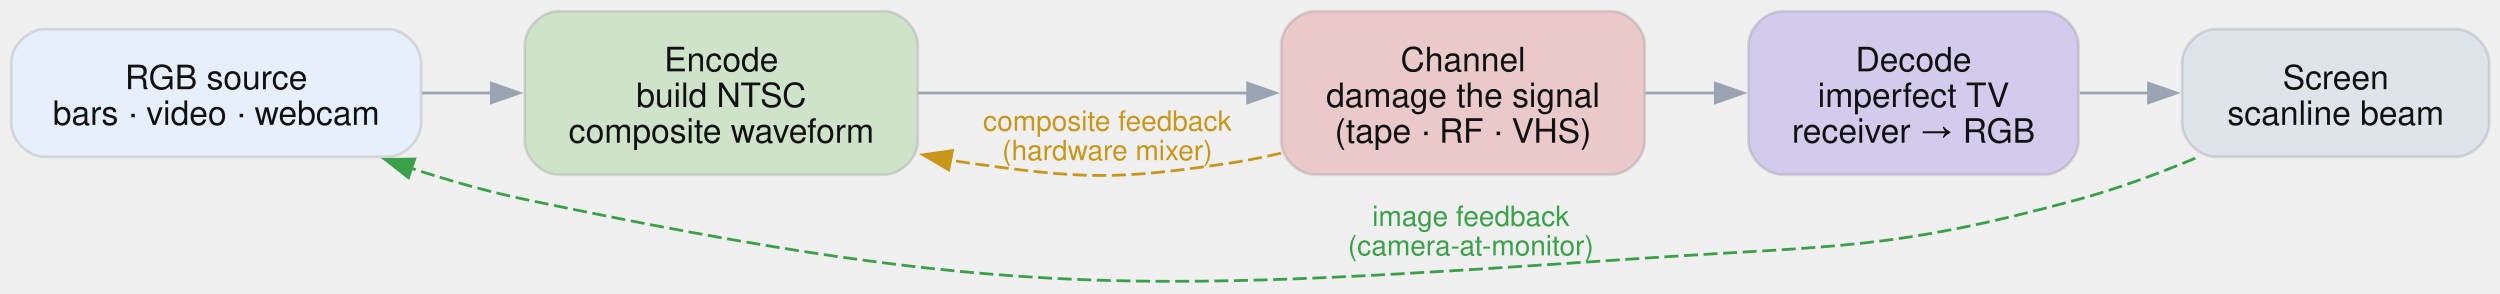
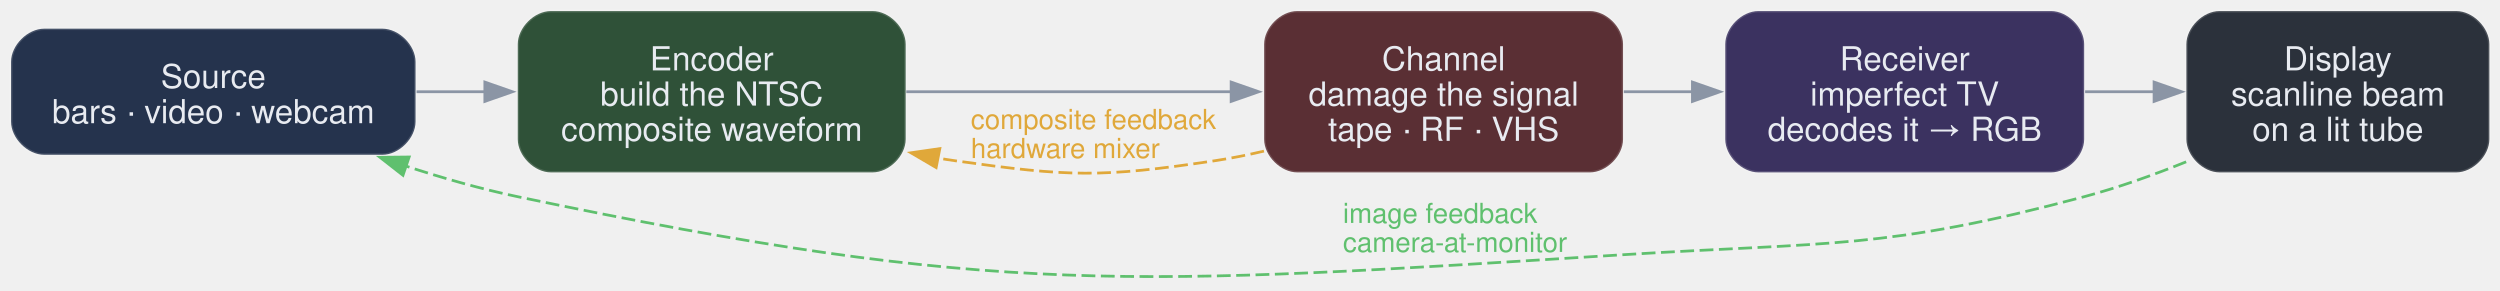
- <svg xmlns="http://www.w3.org/2000/svg" width="893pt" height="105pt" viewBox="0.00 0.00 893.00 105.00">
-   <g id="graph0" class="graph" transform="scale(1 1) rotate(0) translate(4 100.97)">
+ <svg xmlns="http://www.w3.org/2000/svg" width="905pt" height="105pt" viewBox="0.00 0.00 905.00 105.00">
+   <g id="graph0" class="graph" transform="scale(1 1) rotate(0) translate(4 100.6)">
    <g id="node1" class="node">
-       <path fill="#e7eefc" stroke="#333333" stroke-opacity="0.133" d="M134.43,-90.59C134.43,-90.59 12,-90.59 12,-90.59 6,-90.59 0,-84.59 0,-78.59 0,-78.59 0,-56.93 0,-56.93 0,-50.93 6,-44.93 12,-44.93 12,-44.93 134.43,-44.93 134.43,-44.93 140.43,-44.93 146.43,-50.93 146.43,-56.93 146.43,-56.93 146.43,-78.59 146.43,-78.59 146.43,-84.59 140.43,-90.59 134.43,-90.59" />
-       <text xml:space="preserve" text-anchor="middle" x="73.22" y="-69.11" font-family="Helvetica,Arial,sans-serif" font-size="12.00" fill="#111111">RGB source</text>
-       <text xml:space="preserve" text-anchor="middle" x="73.22" y="-56.36" font-family="Helvetica,Arial,sans-serif" font-size="12.00" fill="#111111">bars · video · webcam</text>
+       <path fill="#25334d" stroke="#ffffff" stroke-opacity="0.149" d="M134.43,-90.22C134.43,-90.22 12,-90.22 12,-90.22 6,-90.22 0,-84.22 0,-78.22 0,-78.22 0,-56.56 0,-56.56 0,-50.56 6,-44.56 12,-44.56 12,-44.56 134.43,-44.56 134.43,-44.56 140.43,-44.56 146.43,-50.56 146.43,-56.56 146.43,-56.56 146.43,-78.22 146.43,-78.22 146.43,-84.22 140.43,-90.22 134.43,-90.22" />
+       <text xml:space="preserve" text-anchor="middle" x="73.22" y="-68.74" font-family="Helvetica,Arial,sans-serif" font-size="12.00" fill="#e8ebf1">Source</text>
+       <text xml:space="preserve" text-anchor="middle" x="73.22" y="-55.99" font-family="Helvetica,Arial,sans-serif" font-size="12.00" fill="#e8ebf1">bars · video · webcam</text>
    </g>
    <g id="node2" class="node">
-       <path fill="#cfe3cb" stroke="#333333" stroke-opacity="0.133" d="M311.86,-96.97C311.86,-96.97 195.43,-96.97 195.43,-96.97 189.43,-96.97 183.43,-90.97 183.43,-84.97 183.43,-84.97 183.43,-50.56 183.43,-50.56 183.43,-44.56 189.43,-38.56 195.43,-38.56 195.43,-38.56 311.86,-38.56 311.86,-38.56 317.86,-38.56 323.86,-44.56 323.86,-50.56 323.86,-50.56 323.86,-84.97 323.86,-84.97 323.86,-90.97 317.86,-96.97 311.86,-96.97" />
-       <text xml:space="preserve" text-anchor="middle" x="253.65" y="-75.49" font-family="Helvetica,Arial,sans-serif" font-size="12.00" fill="#111111">Encode</text>
-       <text xml:space="preserve" text-anchor="middle" x="253.65" y="-62.74" font-family="Helvetica,Arial,sans-serif" font-size="12.00" fill="#111111">build NTSC</text>
-       <text xml:space="preserve" text-anchor="middle" x="253.65" y="-49.99" font-family="Helvetica,Arial,sans-serif" font-size="12.00" fill="#111111">composite waveform</text>
+       <path fill="#2f5138" stroke="#ffffff" stroke-opacity="0.149" d="M311.86,-96.6C311.86,-96.6 195.43,-96.6 195.43,-96.6 189.43,-96.6 183.43,-90.6 183.43,-84.6 183.43,-84.6 183.43,-50.19 183.43,-50.19 183.43,-44.19 189.43,-38.19 195.43,-38.19 195.43,-38.19 311.86,-38.19 311.86,-38.19 317.86,-38.19 323.86,-44.19 323.86,-50.19 323.86,-50.19 323.86,-84.6 323.86,-84.6 323.86,-90.6 317.86,-96.6 311.86,-96.6" />
+       <text xml:space="preserve" text-anchor="middle" x="253.65" y="-75.12" font-family="Helvetica,Arial,sans-serif" font-size="12.00" fill="#e8ebf1">Encoder</text>
+       <text xml:space="preserve" text-anchor="middle" x="253.65" y="-62.37" font-family="Helvetica,Arial,sans-serif" font-size="12.00" fill="#e8ebf1">build the NTSC</text>
+       <text xml:space="preserve" text-anchor="middle" x="253.65" y="-49.62" font-family="Helvetica,Arial,sans-serif" font-size="12.00" fill="#e8ebf1">composite waveform</text>
    </g>
    <g id="edge1" class="edge">
-       <path fill="none" stroke="#9aa4b2" d="M146.79,-67.76C155.01,-67.76 163.44,-67.76 171.76,-67.76" />
-       <polygon fill="#9aa4b2" stroke="#9aa4b2" points="171.51,-71.26 181.51,-67.76 171.51,-64.26 171.51,-71.26" />
+       <path fill="none" stroke="#8b95a5" d="M146.79,-67.39C155.01,-67.39 163.44,-67.39 171.76,-67.39" />
+       <polygon fill="#8b95a5" stroke="#8b95a5" points="171.51,-70.89 181.51,-67.39 171.51,-63.89 171.51,-70.89" />
    </g>
    <g id="node3" class="node">
-       <path fill="#e9c9c9" stroke="#333333" stroke-opacity="0.133" d="M571.54,-96.97C571.54,-96.97 465.61,-96.97 465.61,-96.97 459.61,-96.97 453.61,-90.97 453.61,-84.97 453.61,-84.97 453.61,-50.56 453.61,-50.56 453.61,-44.56 459.61,-38.56 465.61,-38.56 465.61,-38.56 571.54,-38.56 571.54,-38.56 577.54,-38.56 583.54,-44.56 583.54,-50.56 583.54,-50.56 583.54,-84.97 583.54,-84.97 583.54,-90.97 577.54,-96.97 571.54,-96.97" />
-       <text xml:space="preserve" text-anchor="middle" x="518.58" y="-75.49" font-family="Helvetica,Arial,sans-serif" font-size="12.00" fill="#111111">Channel</text>
-       <text xml:space="preserve" text-anchor="middle" x="518.58" y="-62.74" font-family="Helvetica,Arial,sans-serif" font-size="12.00" fill="#111111">damage the signal</text>
-       <text xml:space="preserve" text-anchor="middle" x="518.58" y="-49.99" font-family="Helvetica,Arial,sans-serif" font-size="12.00" fill="#111111">(tape · RF · VHS)</text>
+       <path fill="#5a2f34" stroke="#ffffff" stroke-opacity="0.149" d="M571.54,-96.6C571.54,-96.6 465.61,-96.6 465.61,-96.6 459.61,-96.6 453.61,-90.6 453.61,-84.6 453.61,-84.6 453.61,-50.19 453.61,-50.19 453.61,-44.19 459.61,-38.19 465.61,-38.19 465.61,-38.19 571.54,-38.19 571.54,-38.19 577.54,-38.19 583.54,-44.19 583.54,-50.19 583.54,-50.19 583.54,-84.6 583.54,-84.6 583.54,-90.6 577.54,-96.6 571.54,-96.6" />
+       <text xml:space="preserve" text-anchor="middle" x="518.58" y="-75.12" font-family="Helvetica,Arial,sans-serif" font-size="12.00" fill="#e8ebf1">Channel</text>
+       <text xml:space="preserve" text-anchor="middle" x="518.58" y="-62.37" font-family="Helvetica,Arial,sans-serif" font-size="12.00" fill="#e8ebf1">damage the signal</text>
+       <text xml:space="preserve" text-anchor="middle" x="518.58" y="-49.62" font-family="Helvetica,Arial,sans-serif" font-size="12.00" fill="#e8ebf1">tape · RF · VHS</text>
    </g>
    <g id="edge2" class="edge">
-       <path fill="none" stroke="#9aa4b2" d="M324.07,-67.76C360.33,-67.76 404.77,-67.76 441.91,-67.76" />
-       <polygon fill="#9aa4b2" stroke="#9aa4b2" points="441.67,-71.26 451.67,-67.76 441.67,-64.26 441.67,-71.26" />
+       <path fill="none" stroke="#8b95a5" d="M324.07,-67.39C360.33,-67.39 404.77,-67.39 441.91,-67.39" />
+       <polygon fill="#8b95a5" stroke="#8b95a5" points="441.67,-70.89 451.67,-67.39 441.67,-63.89 441.67,-70.89" />
    </g>
    <g id="edge5" class="edge">
-       <path fill="none" stroke="#c8961a" stroke-dasharray="5,2" d="M453.56,-46.28C447.54,-44.85 441.5,-43.64 435.61,-42.76 394.4,-36.62 383.12,-36.97 341.86,-42.76 339.7,-43.07 337.51,-43.41 335.31,-43.79" />
-       <polygon fill="#c8961a" stroke="#c8961a" points="334.88,-40.31 325.74,-45.67 336.22,-47.18 334.88,-40.31" />
-       <text xml:space="preserve" text-anchor="middle" x="388.74" y="-54.26" font-family="Helvetica,Arial,sans-serif" font-size="10.00" fill="#c8961a">  composite feedback</text>
-       <text xml:space="preserve" text-anchor="middle" x="388.74" y="-43.76" font-family="Helvetica,Arial,sans-serif" font-size="10.00" fill="#c8961a">  (hardware mixer)</text>
+       <path fill="none" stroke="#e0a83a" stroke-dasharray="5,2" d="M453.56,-45.9C447.54,-44.48 441.5,-43.27 435.61,-42.39 394.4,-36.24 383.12,-36.59 341.86,-42.39 339.7,-42.69 337.51,-43.04 335.31,-43.42" />
+       <polygon fill="#e0a83a" stroke="#e0a83a" points="334.88,-39.94 325.74,-45.29 336.22,-46.81 334.88,-39.94" />
+       <text xml:space="preserve" text-anchor="start" x="341.86" y="-53.89" font-family="Helvetica,Arial,sans-serif" font-size="10.00" fill="#e0a83a">  composite feedback</text>
+       <text xml:space="preserve" text-anchor="start" x="341.86" y="-43.39" font-family="Helvetica,Arial,sans-serif" font-size="10.00" fill="#e0a83a">  hardware mixer</text>
    </g>
    <g id="node4" class="node">
-       <path fill="#d3cbeb" stroke="#333333" stroke-opacity="0.133" d="M726.47,-96.97C726.47,-96.97 632.54,-96.97 632.54,-96.97 626.54,-96.97 620.54,-90.97 620.54,-84.97 620.54,-84.97 620.54,-50.56 620.54,-50.56 620.54,-44.56 626.54,-38.56 632.54,-38.56 632.54,-38.56 726.47,-38.56 726.47,-38.56 732.47,-38.56 738.47,-44.56 738.47,-50.56 738.47,-50.56 738.47,-84.97 738.47,-84.97 738.47,-90.97 732.47,-96.97 726.47,-96.97" />
-       <text xml:space="preserve" text-anchor="middle" x="679.51" y="-75.49" font-family="Helvetica,Arial,sans-serif" font-size="12.00" fill="#111111">Decode</text>
-       <text xml:space="preserve" text-anchor="middle" x="679.51" y="-62.74" font-family="Helvetica,Arial,sans-serif" font-size="12.00" fill="#111111">imperfect TV</text>
-       <text xml:space="preserve" text-anchor="middle" x="679.51" y="-49.99" font-family="Helvetica,Arial,sans-serif" font-size="12.00" fill="#111111">receiver → RGB</text>
+       <path fill="#3b3260" stroke="#ffffff" stroke-opacity="0.149" d="M738.47,-96.6C738.47,-96.6 632.54,-96.6 632.54,-96.6 626.54,-96.6 620.54,-90.6 620.54,-84.6 620.54,-84.6 620.54,-50.19 620.54,-50.19 620.54,-44.19 626.54,-38.19 632.54,-38.19 632.54,-38.19 738.47,-38.19 738.47,-38.19 744.47,-38.19 750.47,-44.19 750.47,-50.19 750.47,-50.19 750.47,-84.6 750.47,-84.6 750.47,-90.6 744.47,-96.6 738.47,-96.6" />
+       <text xml:space="preserve" text-anchor="middle" x="685.51" y="-75.12" font-family="Helvetica,Arial,sans-serif" font-size="12.00" fill="#e8ebf1">Receiver</text>
+       <text xml:space="preserve" text-anchor="middle" x="685.51" y="-62.37" font-family="Helvetica,Arial,sans-serif" font-size="12.00" fill="#e8ebf1">imperfect TV</text>
+       <text xml:space="preserve" text-anchor="middle" x="685.51" y="-49.62" font-family="Helvetica,Arial,sans-serif" font-size="12.00" fill="#e8ebf1">decodes it → RGB</text>
    </g>
    <g id="edge3" class="edge">
-       <path fill="none" stroke="#9aa4b2" d="M583.76,-67.76C592.05,-67.76 600.57,-67.76 608.95,-67.76" />
-       <polygon fill="#9aa4b2" stroke="#9aa4b2" points="608.72,-71.26 618.72,-67.76 608.72,-64.26 608.72,-71.26" />
+       <path fill="none" stroke="#8b95a5" d="M583.81,-67.39C592.02,-67.39 600.48,-67.39 608.85,-67.39" />
+       <polygon fill="#8b95a5" stroke="#8b95a5" points="608.66,-70.89 618.66,-67.39 608.66,-63.89 608.66,-70.89" />
    </g>
    <g id="node5" class="node">
-       <path fill="#dfe3ea" stroke="#333333" stroke-opacity="0.133" d="M873.15,-90.59C873.15,-90.59 787.47,-90.59 787.47,-90.59 781.47,-90.59 775.47,-84.59 775.47,-78.59 775.47,-78.59 775.47,-56.93 775.47,-56.93 775.47,-50.93 781.47,-44.93 787.47,-44.93 787.47,-44.93 873.15,-44.93 873.15,-44.93 879.15,-44.93 885.15,-50.93 885.15,-56.93 885.15,-56.93 885.15,-78.59 885.15,-78.59 885.15,-84.59 879.15,-90.59 873.15,-90.59" />
-       <text xml:space="preserve" text-anchor="middle" x="830.31" y="-69.11" font-family="Helvetica,Arial,sans-serif" font-size="12.00" fill="#111111">Screen</text>
-       <text xml:space="preserve" text-anchor="middle" x="830.31" y="-56.36" font-family="Helvetica,Arial,sans-serif" font-size="12.00" fill="#111111">scanline beam</text>
+       <path fill="#2b313b" stroke="#ffffff" stroke-opacity="0.149" d="M885.15,-96.6C885.15,-96.6 799.47,-96.6 799.47,-96.6 793.47,-96.6 787.47,-90.6 787.47,-84.6 787.47,-84.6 787.47,-50.19 787.47,-50.19 787.47,-44.19 793.47,-38.19 799.47,-38.19 799.47,-38.19 885.15,-38.19 885.15,-38.19 891.15,-38.19 897.15,-44.19 897.15,-50.19 897.15,-50.19 897.15,-84.6 897.15,-84.6 897.15,-90.6 891.15,-96.6 885.15,-96.6" />
+       <text xml:space="preserve" text-anchor="middle" x="842.31" y="-75.12" font-family="Helvetica,Arial,sans-serif" font-size="12.00" fill="#e8ebf1">Display</text>
+       <text xml:space="preserve" text-anchor="middle" x="842.31" y="-62.37" font-family="Helvetica,Arial,sans-serif" font-size="12.00" fill="#e8ebf1">scanline beam</text>
+       <text xml:space="preserve" text-anchor="middle" x="842.31" y="-49.62" font-family="Helvetica,Arial,sans-serif" font-size="12.00" fill="#e8ebf1">on a lit tube</text>
    </g>
    <g id="edge4" class="edge">
-       <path fill="none" stroke="#9aa4b2" d="M738.89,-67.76C746.97,-67.76 755.31,-67.76 763.52,-67.76" />
-       <polygon fill="#9aa4b2" stroke="#9aa4b2" points="763.46,-71.26 773.46,-67.76 763.46,-64.26 763.46,-71.26" />
+       <path fill="none" stroke="#8b95a5" d="M750.81,-67.39C759.15,-67.39 767.7,-67.39 776.05,-67.39" />
+       <polygon fill="#8b95a5" stroke="#8b95a5" points="775.77,-70.89 785.77,-67.39 775.77,-63.89 775.77,-70.89" />
    </g>
    <g id="edge6" class="edge">
-       <path fill="none" stroke="#3aa049" stroke-dasharray="5,2" d="M780.16,-44.45C766.87,-38.92 752.33,-33.53 738.47,-29.76 671.42,-11.53 652.87,-13.44 583.54,-8.76 405.87,3.22 357.73,6.7 183.43,-29.76 170.02,-32.57 155.99,-36.58 142.64,-40.95" />
-       <polygon fill="#3aa049" stroke="#3aa049" points="141.88,-37.51 133.53,-44.04 144.12,-44.15 141.88,-37.51" />
-       <text xml:space="preserve" text-anchor="middle" x="518.58" y="-20.26" font-family="Helvetica,Arial,sans-serif" font-size="10.00" fill="#3aa049">  image feedback</text>
-       <text xml:space="preserve" text-anchor="middle" x="518.58" y="-9.76" font-family="Helvetica,Arial,sans-serif" font-size="10.00" fill="#3aa049">  (camera-at-monitor)</text>
+       <path fill="none" stroke="#5fc06e" stroke-dasharray="5,2" d="M787.39,-42.02C775.44,-37.2 762.69,-32.65 750.47,-29.39 678.22,-10.12 658.17,-13.07 583.54,-8.39 405.82,2.74 357.73,7.07 183.43,-29.39 170.02,-32.2 155.99,-36.21 142.64,-40.58" />
+       <polygon fill="#5fc06e" stroke="#5fc06e" points="141.88,-37.14 133.53,-43.66 144.12,-43.77 141.88,-37.14" />
+       <text xml:space="preserve" text-anchor="start" x="476.58" y="-19.89" font-family="Helvetica,Arial,sans-serif" font-size="10.00" fill="#5fc06e">  image feedback</text>
+       <text xml:space="preserve" text-anchor="start" x="476.58" y="-9.39" font-family="Helvetica,Arial,sans-serif" font-size="10.00" fill="#5fc06e">  camera-at-monitor</text>
    </g>
  </g>
</svg>
